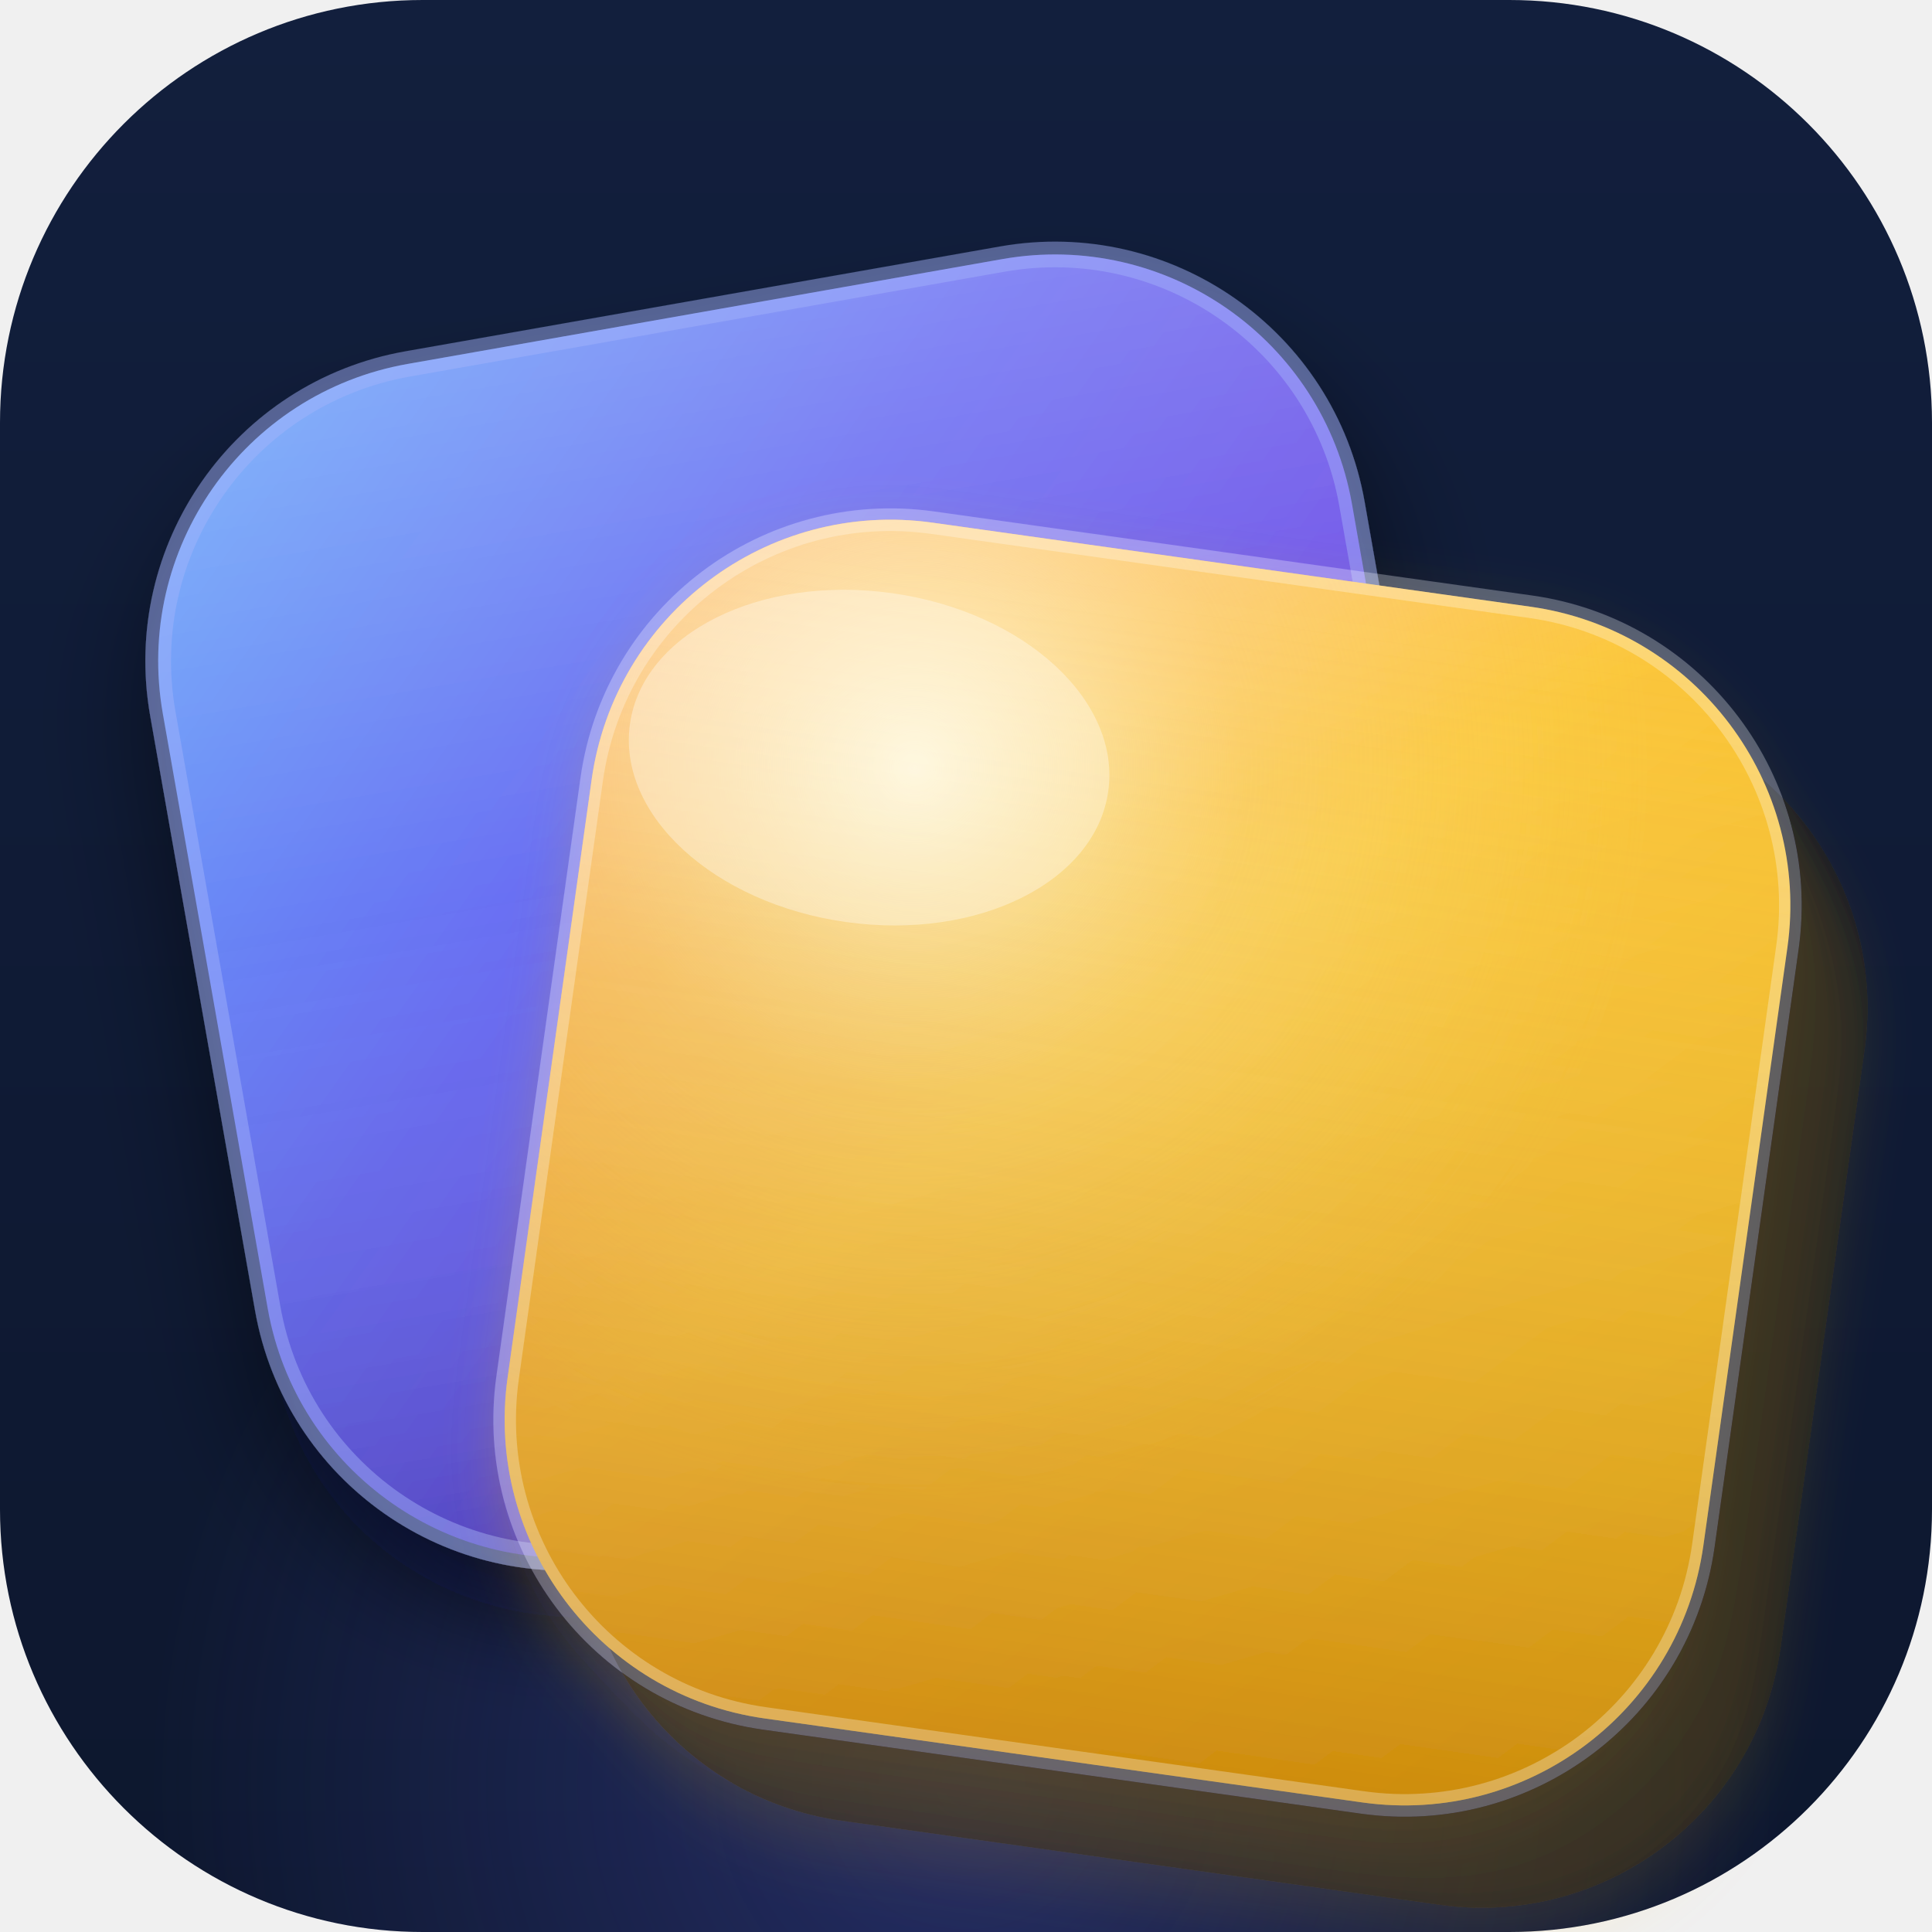
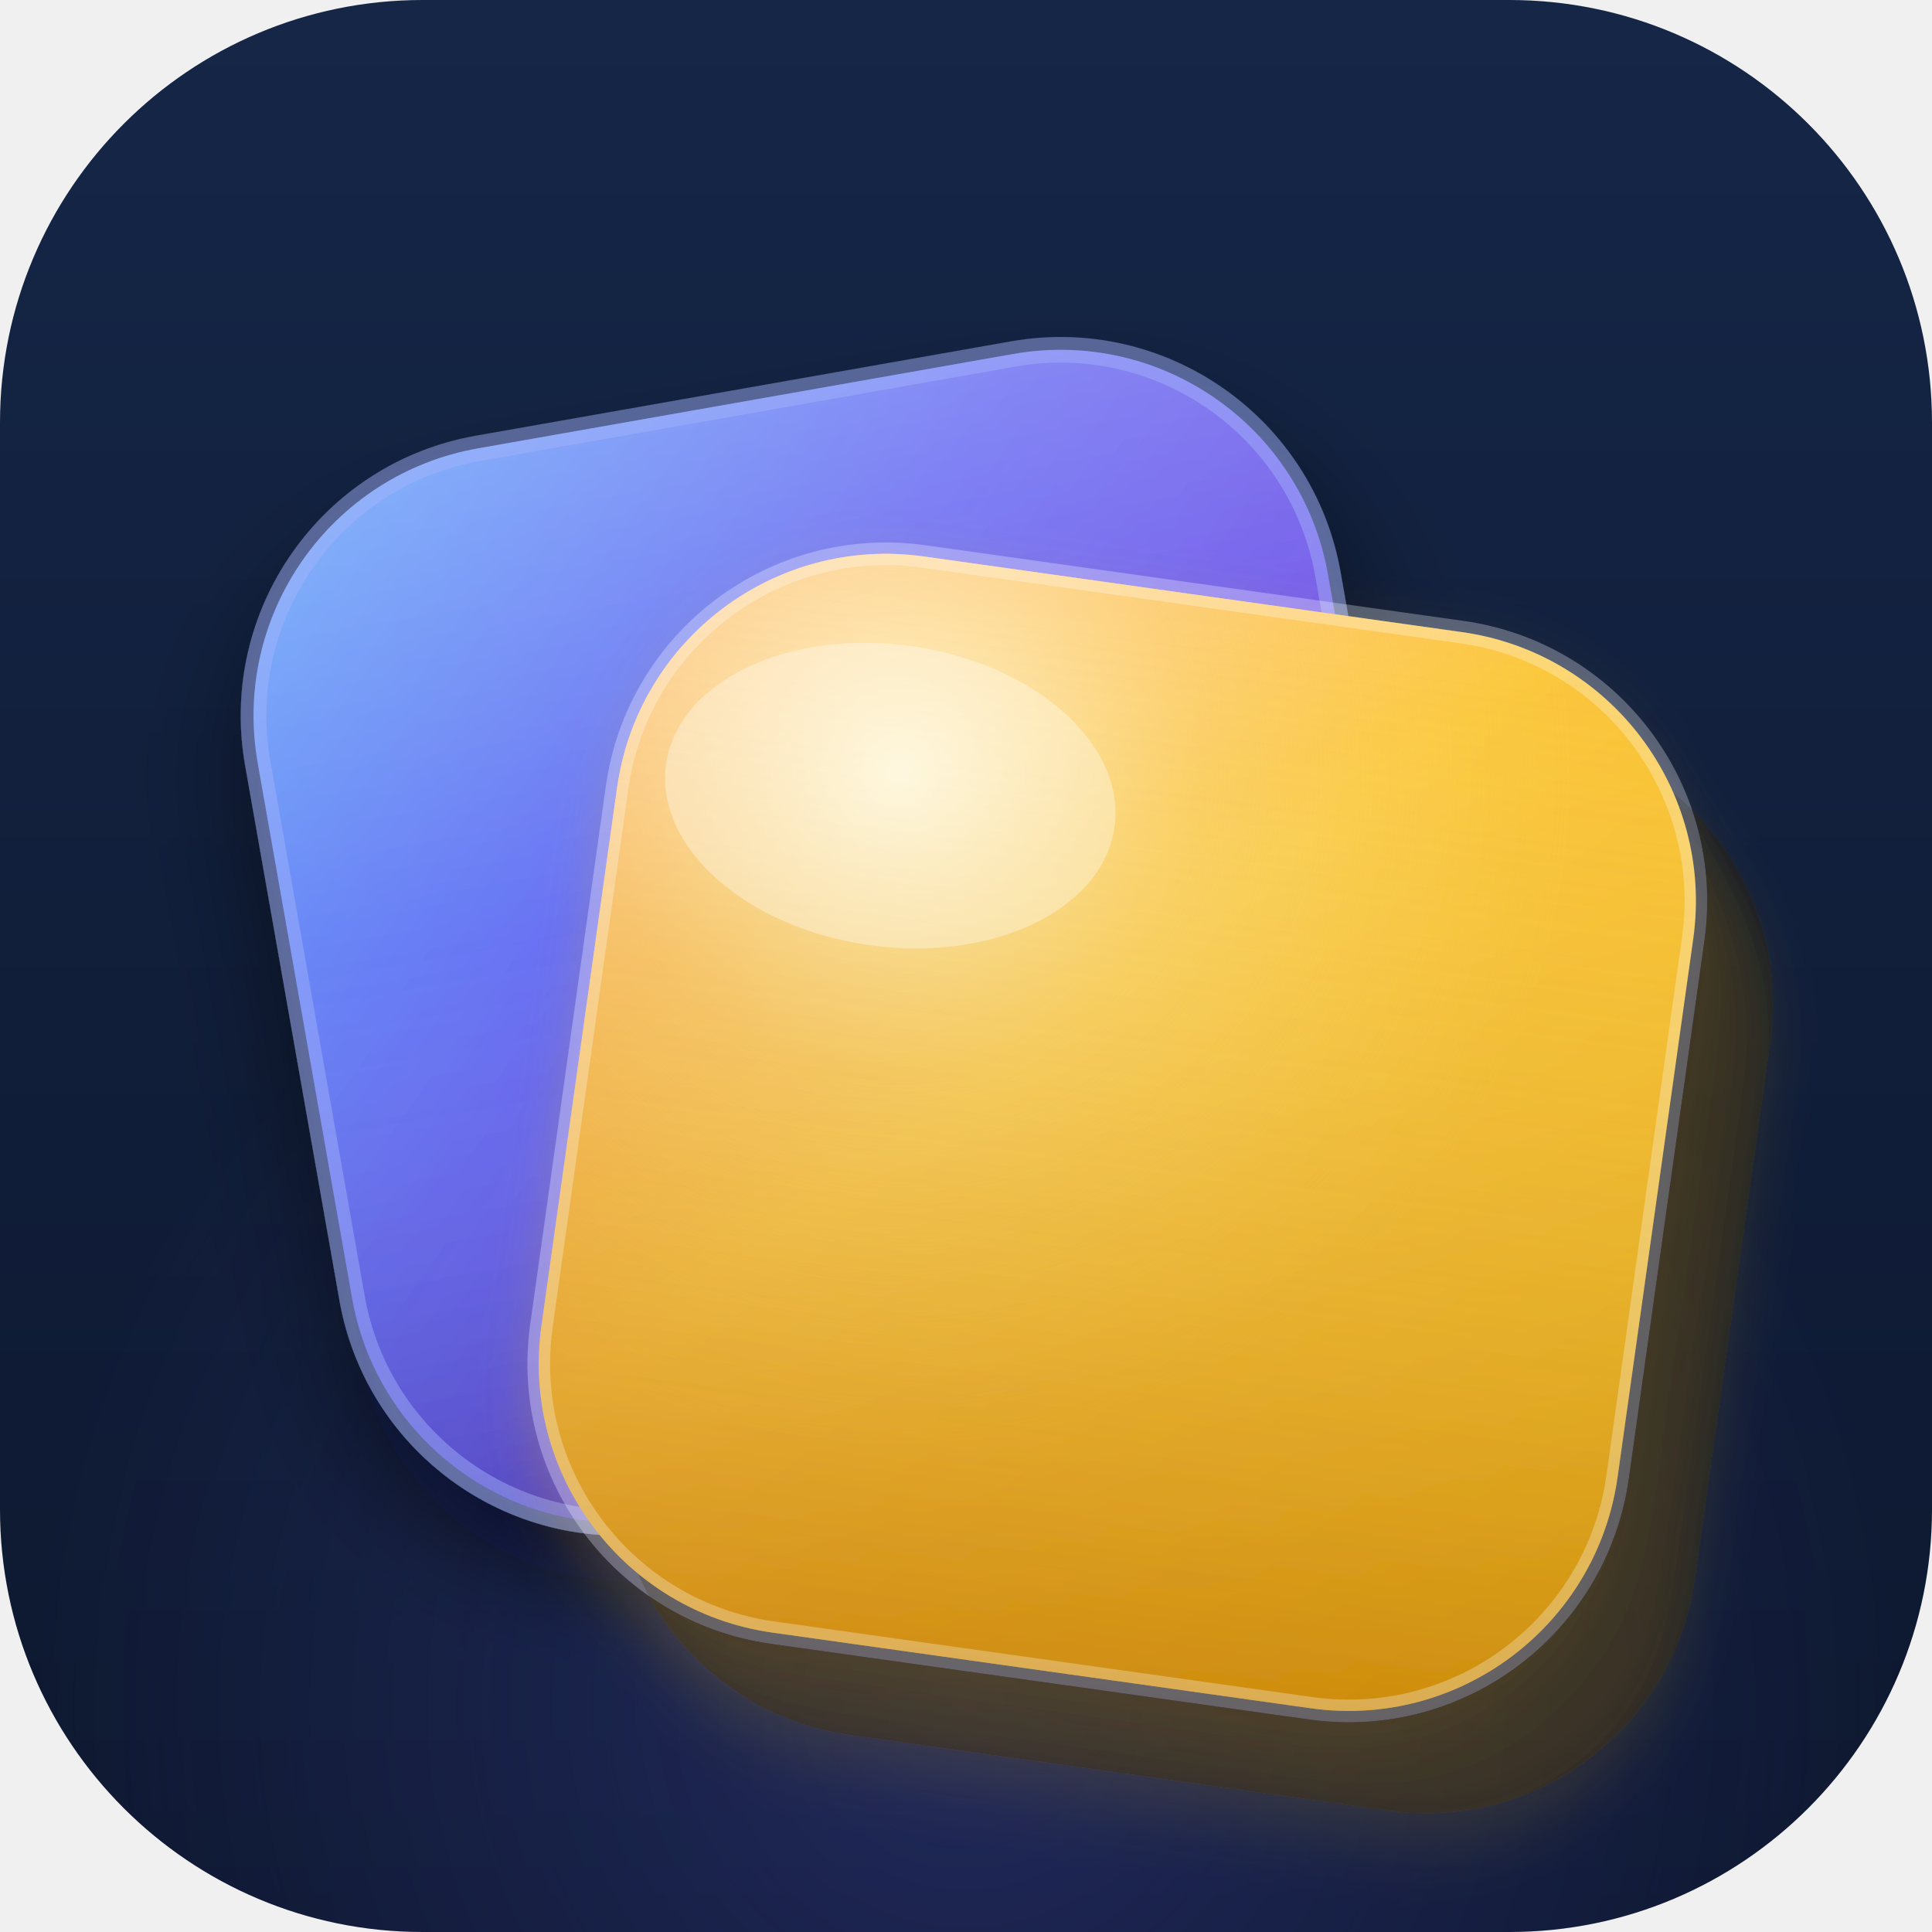
<svg xmlns="http://www.w3.org/2000/svg" viewBox="0 0 64 64" role="img" aria-label="Quiz Quest">
  <defs>
    <linearGradient id="bg" x1="32" y1="0" x2="32" y2="64" gradientUnits="userSpaceOnUse">
-       <stop offset="0%" stop-color="#121f3d" />
+       <stop offset="0%" stop-color="#152647" />
      <stop offset="100%" stop-color="#0d172e" />
    </linearGradient>
-     <radialGradient id="floor" cx="0.5" cy="0.92" r="0.42">
-       <stop offset="0%" stop-color="#6366f1" stop-opacity="0.28" />
+     <radialGradient id="floor" cx="0.5" cy="0.88" r="0.48">
+       <stop offset="0%" stop-color="#6366f1" stop-opacity="0.22" />
      <stop offset="100%" stop-color="#6366f1" stop-opacity="0" />
    </radialGradient>
    <linearGradient id="indigo-fill" gradientUnits="objectBoundingBox" x1="0" y1="0" x2="1" y2="1">
      <stop offset="0%" stop-color="#60a5fa" />
      <stop offset="38%" stop-color="#6366f1" />
      <stop offset="100%" stop-color="#6d28d9" />
    </linearGradient>
    <linearGradient id="indigo-shine" gradientUnits="objectBoundingBox" x1="0" y1="0" x2="0" y2="1">
      <stop offset="0%" stop-color="#ffffff" stop-opacity="0.22" />
      <stop offset="45%" stop-color="#ffffff" stop-opacity="0.04" />
      <stop offset="100%" stop-color="#000000" stop-opacity="0.18" />
    </linearGradient>
    <linearGradient id="gold-fill" gradientUnits="objectBoundingBox" x1="0" y1="0" x2="1" y2="1">
      <stop offset="0%" stop-color="#fb923c" />
      <stop offset="42%" stop-color="#fbbf24" />
      <stop offset="100%" stop-color="#eab308" />
    </linearGradient>
    <radialGradient id="gold-hot" gradientUnits="objectBoundingBox" cx="0.26" cy="0.2" r="0.62">
      <stop offset="0%" stop-color="#fff7cc" stop-opacity="0.95" />
      <stop offset="45%" stop-color="#fde68a" stop-opacity="0.35" />
      <stop offset="100%" stop-color="#fde047" stop-opacity="0" />
    </radialGradient>
    <linearGradient id="gold-shine" gradientUnits="objectBoundingBox" x1="0" y1="0" x2="0.45" y2="1">
      <stop offset="0%" stop-color="#ffffff" stop-opacity="0.42" />
      <stop offset="35%" stop-color="#ffffff" stop-opacity="0.1" />
      <stop offset="100%" stop-color="#ffffff" stop-opacity="0" />
    </linearGradient>
    <linearGradient id="gold-edge" gradientUnits="objectBoundingBox" x1="0" y1="0" x2="0" y2="1">
      <stop offset="0%" stop-color="#ffffff" stop-opacity="0" />
      <stop offset="100%" stop-color="#92400e" stop-opacity="0.35" />
    </linearGradient>
    <filter id="shadow-back" x="-30%" y="-30%" width="160%" height="160%">
      <feDropShadow dx="0" dy="2" stdDeviation="1.8" flood-color="#020617" flood-opacity="0.55" />
    </filter>
    <filter id="shadow-front" x="-40%" y="-40%" width="180%" height="180%">
      <feDropShadow dx="0" dy="3" stdDeviation="2.8" flood-color="#020617" flood-opacity="0.6" />
      <feDropShadow dx="0" dy="1" stdDeviation="1" flood-color="#fbbf24" flood-opacity="0.22" />
    </filter>
  </defs>
  <rect width="64" height="64" rx="14" fill="url(#bg)" />
  <rect width="64" height="64" rx="14" fill="url(#floor)" />
-   <g filter="url(#shadow-back)" transform="rotate(-10 27 31)">
-     <rect x="7" y="10" width="40" height="40" rx="10" fill="url(#indigo-fill)" />
-     <rect x="7" y="10" width="40" height="40" rx="10" fill="url(#indigo-shine)" />
-     <rect x="7" y="10" width="40" height="40" rx="10" fill="none" stroke="#a5b4fc" stroke-opacity="0.45" stroke-width="0.85" />
+   <g filter="url(#shadow-back)" transform="rotate(-10 28 32)">
+     <rect x="10" y="13" width="36" height="36" rx="9" fill="url(#indigo-fill)" />
+     <rect x="10" y="13" width="36" height="36" rx="9" fill="url(#indigo-shine)" />
+     <rect x="10" y="13" width="36" height="36" rx="9" fill="none" stroke="#a5b4fc" stroke-opacity="0.45" stroke-width="0.85" />
  </g>
-   <g filter="url(#shadow-front)" transform="rotate(8 41 46)">
-     <rect x="20" y="22" width="40" height="40" rx="10" fill="#050a14" opacity="0.55" />
-     <rect x="17" y="19" width="40" height="40" rx="10" fill="url(#gold-fill)" />
-     <rect x="17" y="19" width="40" height="40" rx="10" fill="url(#gold-hot)" />
-     <rect x="17" y="19" width="40" height="40" rx="10" fill="url(#gold-shine)" />
-     <rect x="17" y="19" width="40" height="40" rx="10" fill="url(#gold-edge)" />
-     <rect x="17" y="19" width="40" height="40" rx="10" fill="none" stroke="#fff" stroke-opacity="0.28" stroke-width="0.75" />
-     <ellipse cx="26" cy="27" rx="8" ry="5.5" fill="#ffffff" opacity="0.34" />
+   <g filter="url(#shadow-front)" transform="rotate(8 40 45)">
+     <rect x="21" y="23" width="36" height="36" rx="9" fill="#050a14" opacity="0.55" />
+     <rect x="18" y="20" width="36" height="36" rx="9" fill="url(#gold-fill)" />
+     <rect x="18" y="20" width="36" height="36" rx="9" fill="url(#gold-hot)" />
+     <rect x="18" y="20" width="36" height="36" rx="9" fill="url(#gold-shine)" />
+     <rect x="18" y="20" width="36" height="36" rx="9" fill="url(#gold-edge)" />
+     <rect x="18" y="20" width="36" height="36" rx="9" fill="none" stroke="#fff" stroke-opacity="0.28" stroke-width="0.75" />
+     <ellipse cx="27" cy="28" rx="7.5" ry="5" fill="#ffffff" opacity="0.34" />
  </g>
</svg>
